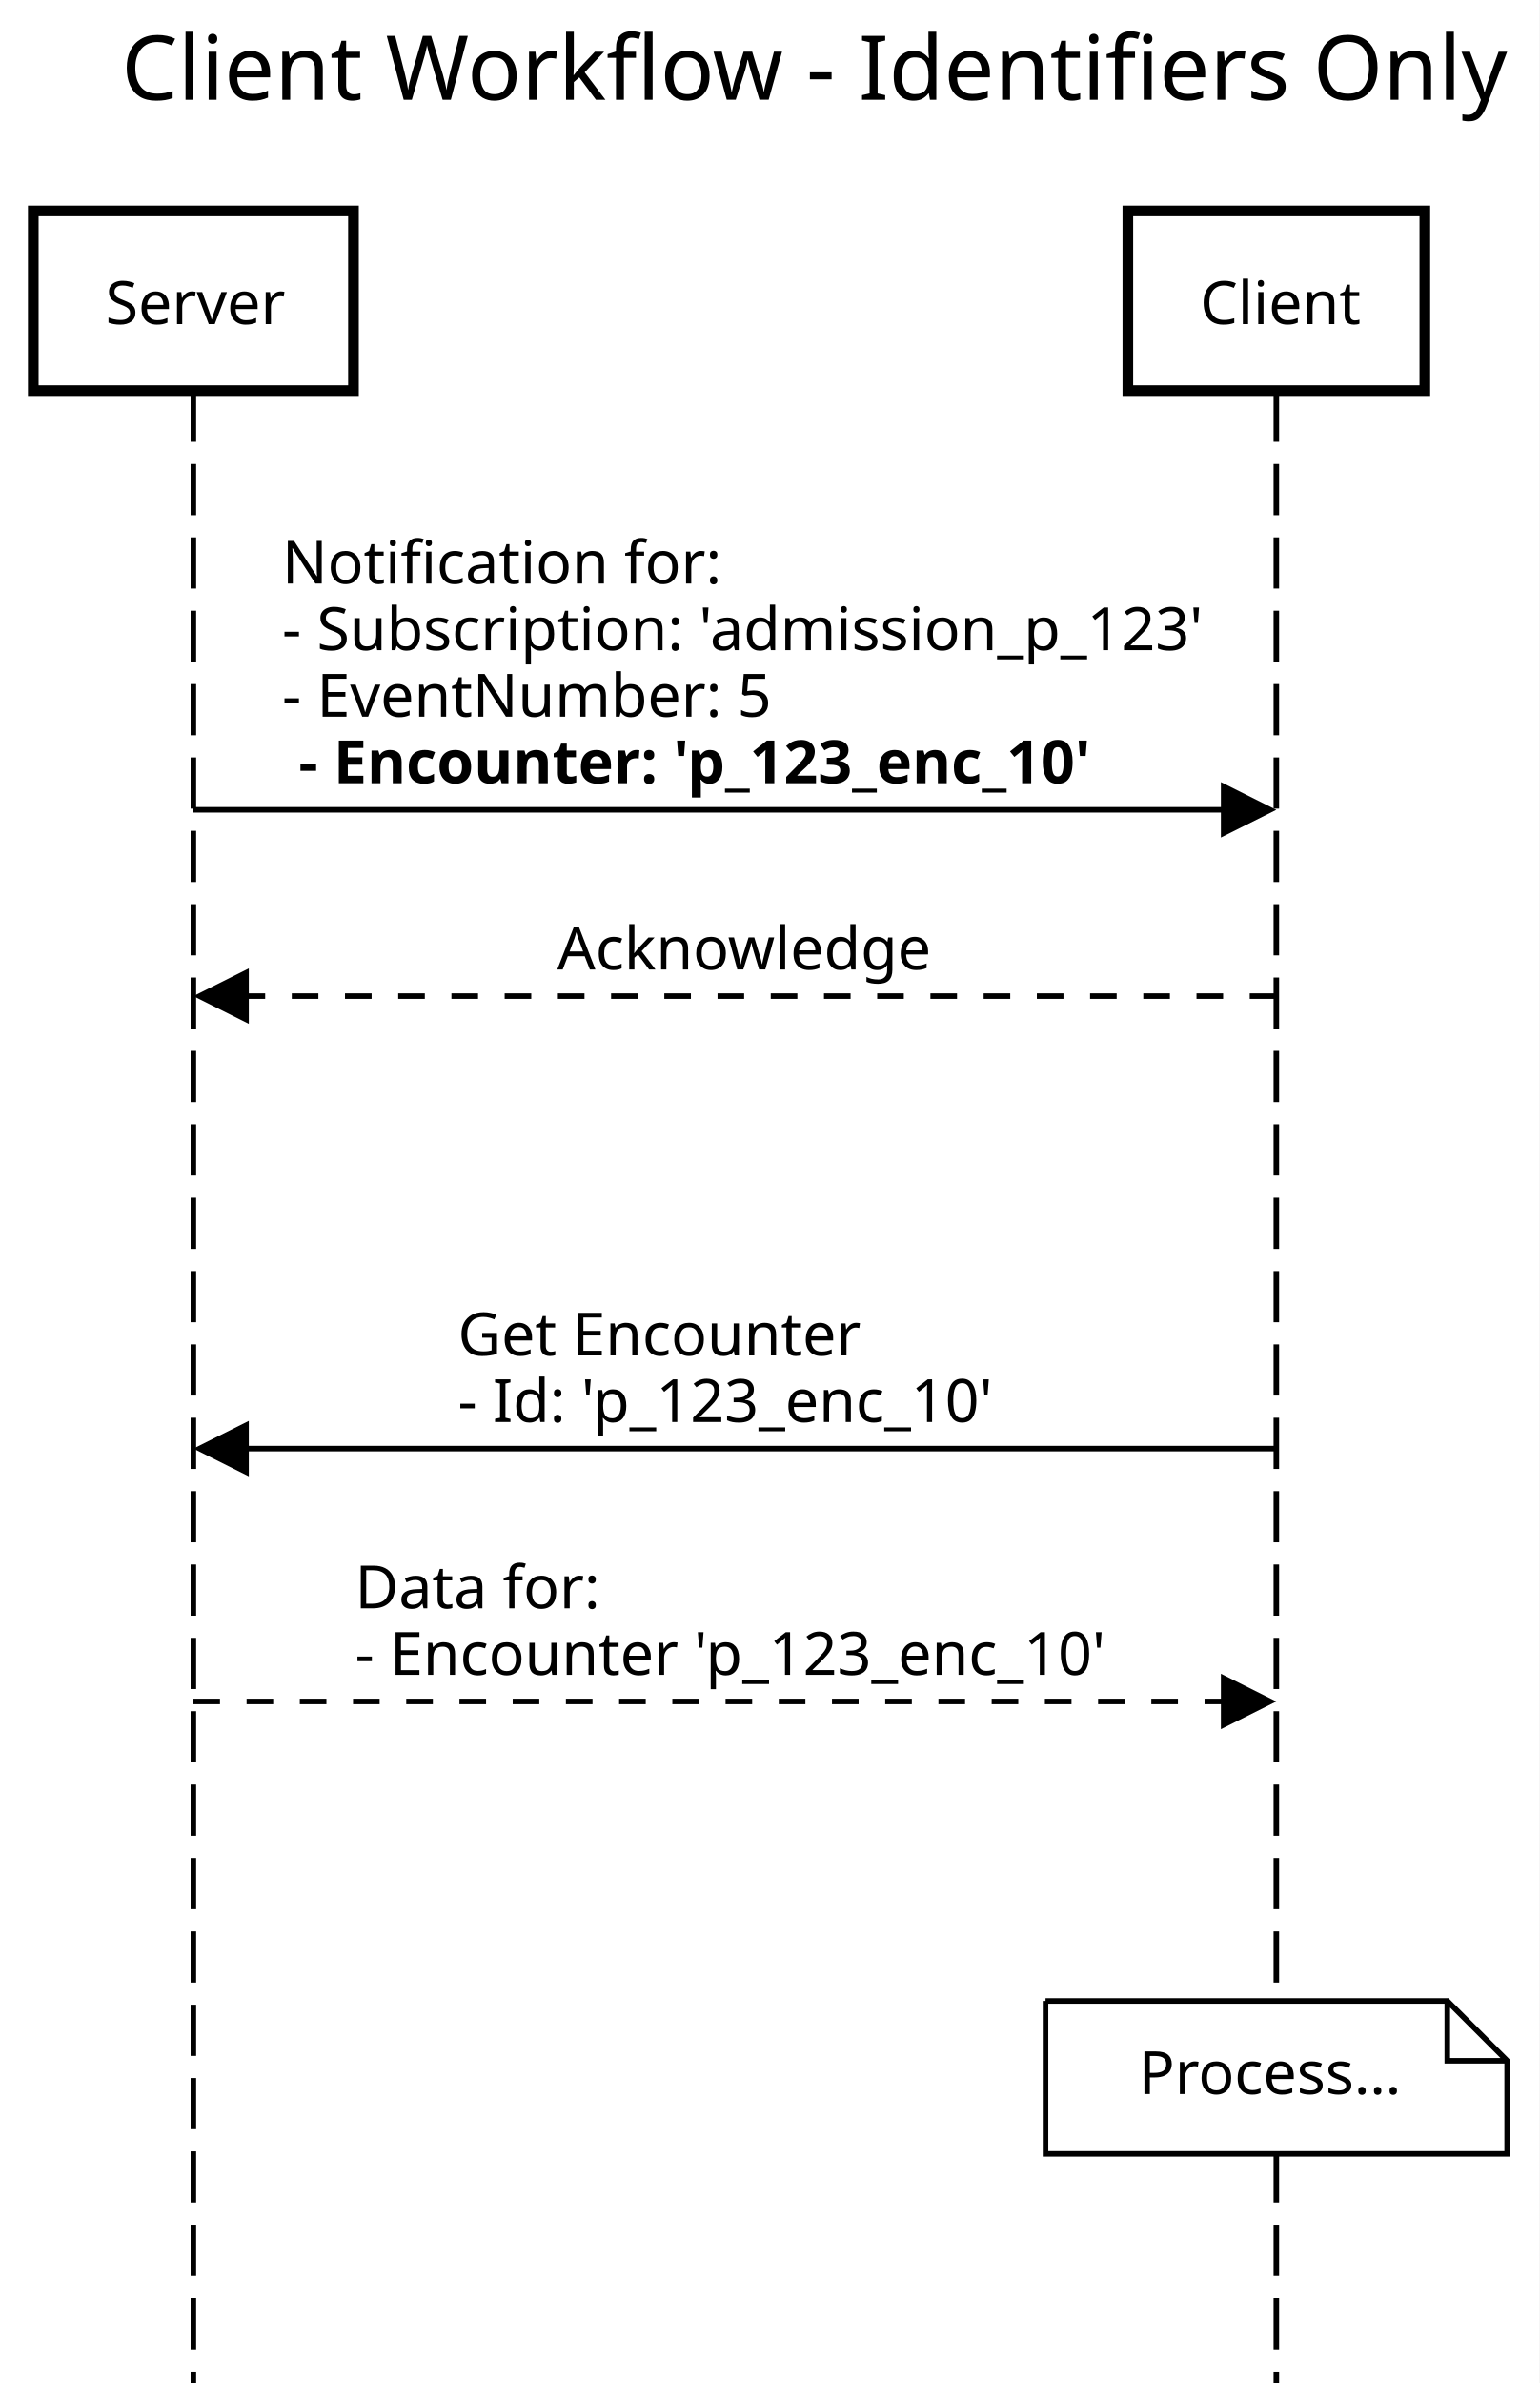
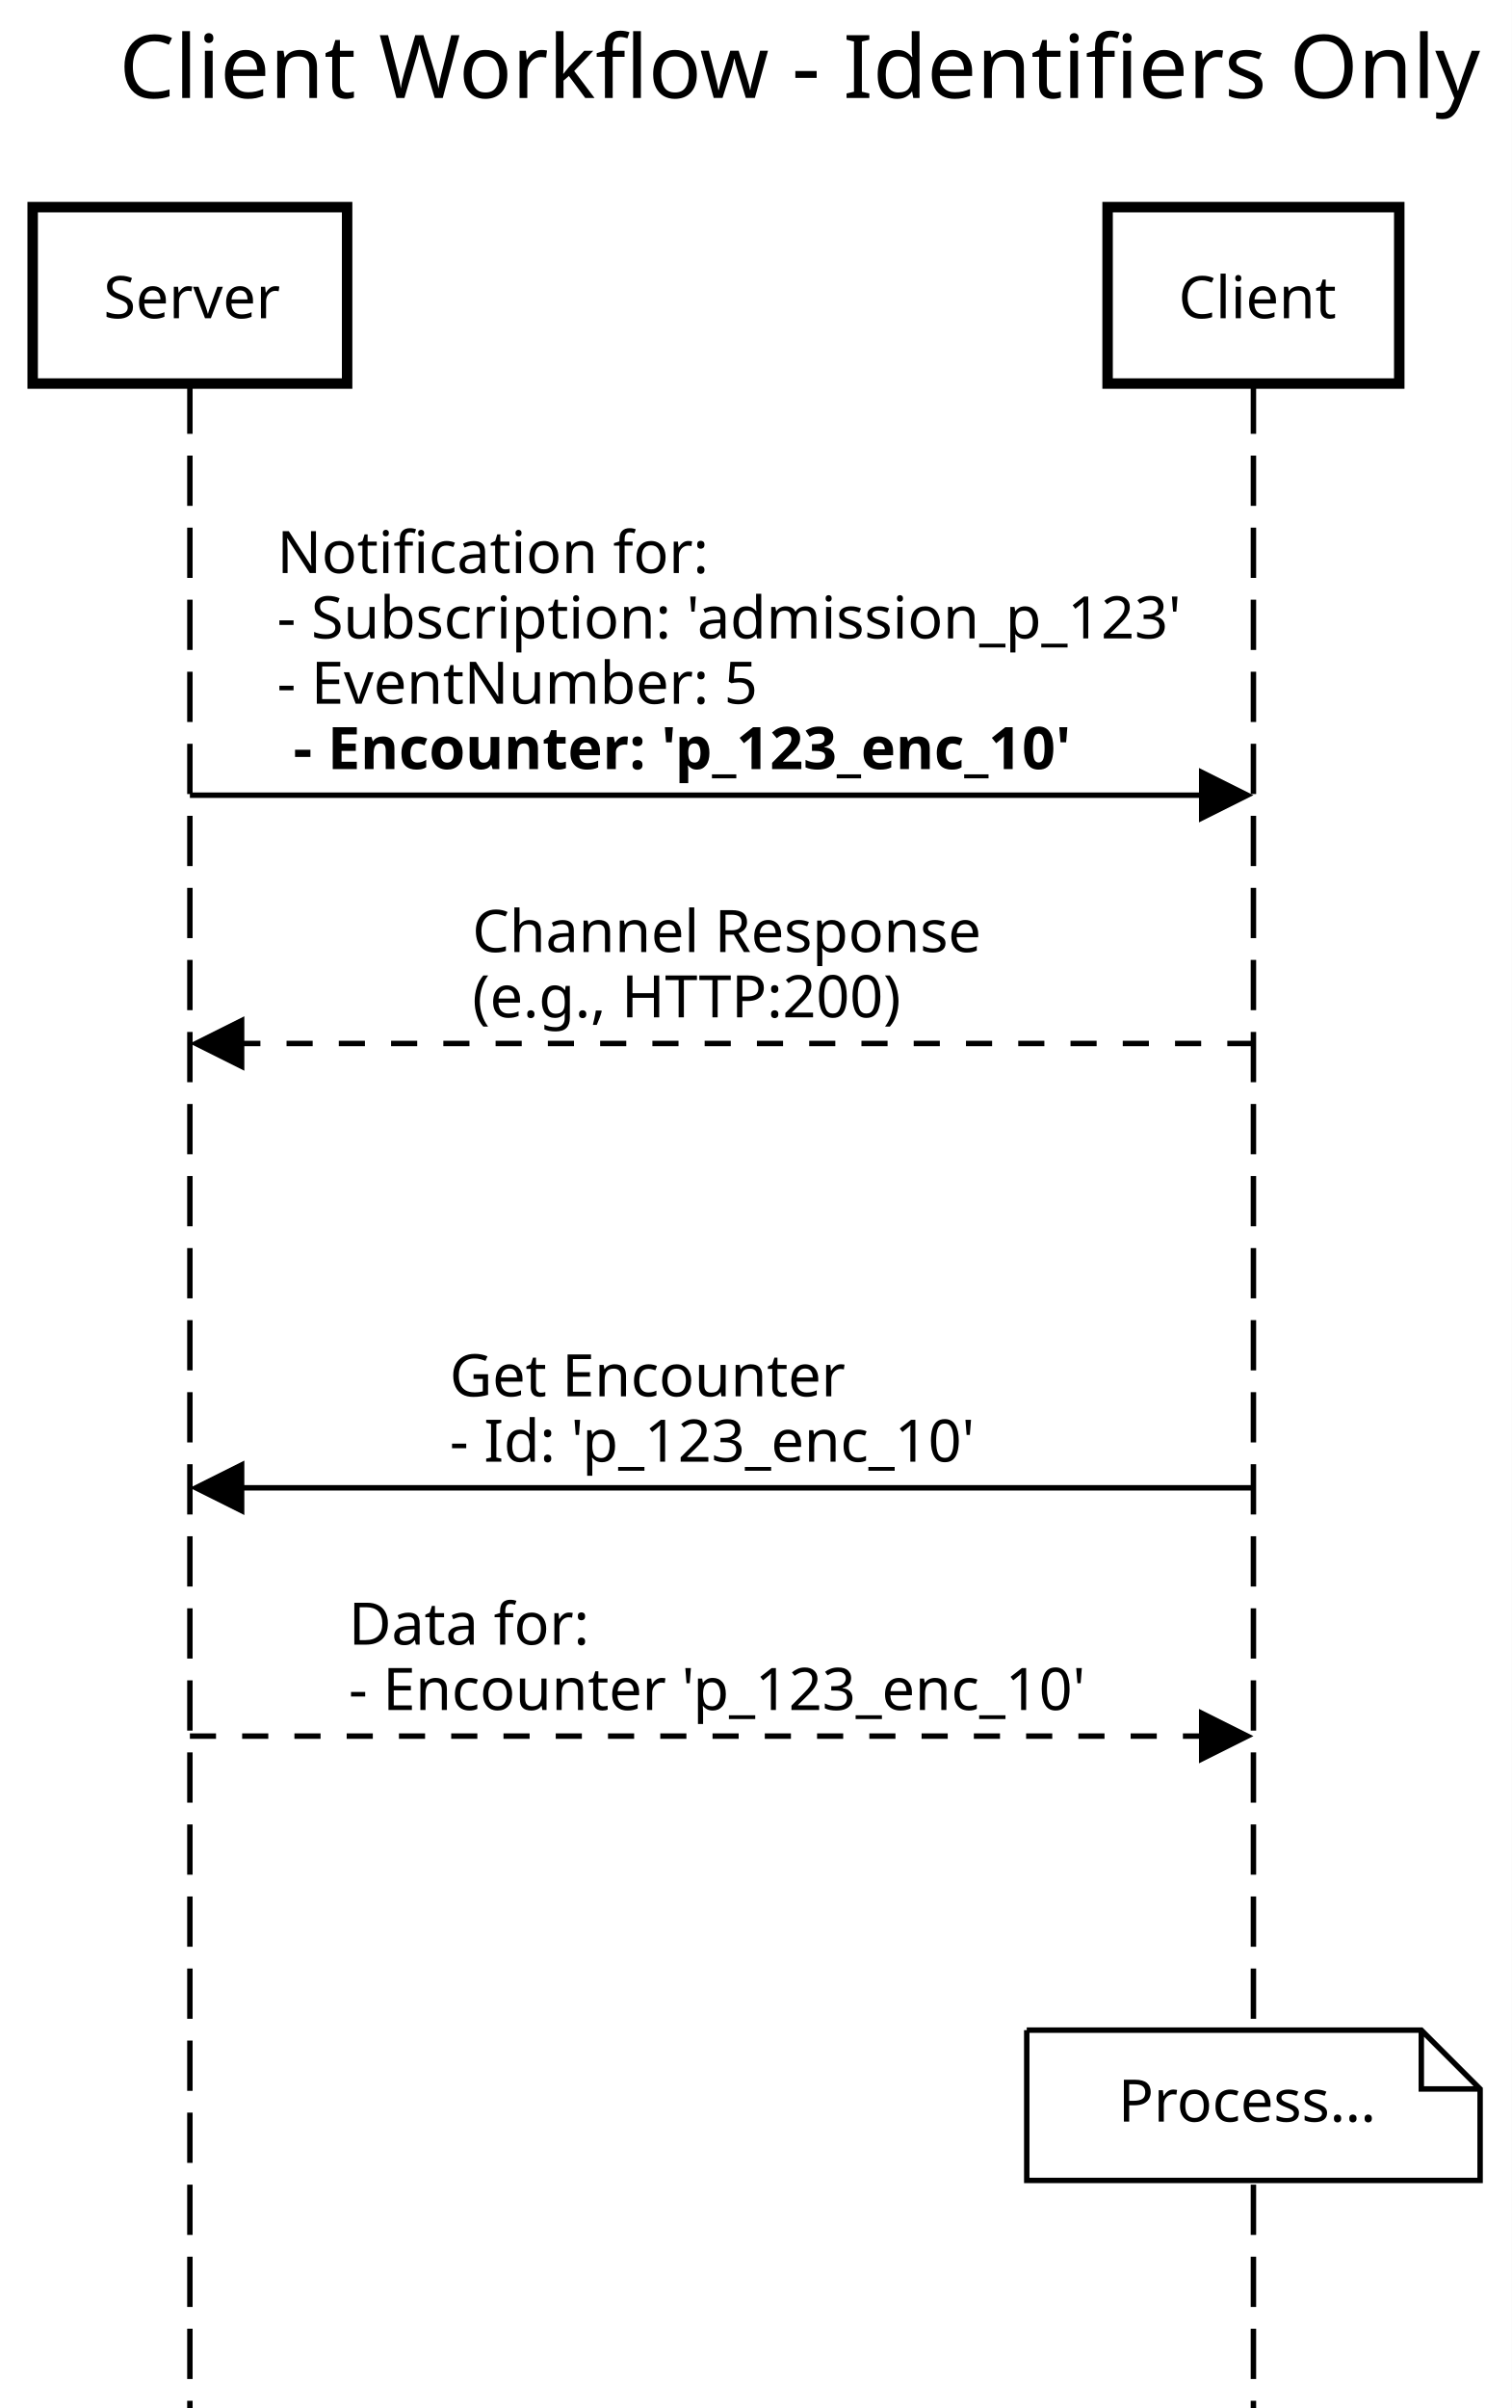
- <svg xmlns="http://www.w3.org/2000/svg" version="1.1" width="378" height="585">
+ <svg xmlns="http://www.w3.org/2000/svg" version="1.1" width="378" height="602">
  <defs />
  <g>
    <g />
    <g />
    <g />
    <g />
    <g />
    <g />
    <g />
    <g />
    <g />
    <g />
    <g />
+     <g />
    <g>
-       <rect fill="white" stroke="none" x="0" y="0" width="378" height="585" />
+       <rect fill="white" stroke="none" x="0" y="0" width="378" height="602" />
    </g>
    <g>
      <text fill="black" stroke="none" font-family="sans-serif" font-size="16.5pt" font-style="normal" font-weight="normal" text-decoration="normal" x="29.78" y="24.503" text-anchor="start" dominant-baseline="alphabetic">Client Workflow - Identifiers Only</text>
    </g>
    <g />
    <g>
-       <path fill="none" stroke="black" paint-order="fill stroke markers" d=" M 47.48 95.888 L 47.48 585.944" stroke-miterlimit="10" stroke-width="1.361" stroke-dasharray="12.566,5.445" />
-       <path fill="none" stroke="black" paint-order="fill stroke markers" d=" M 313.403 95.888 L 313.403 585.944" stroke-miterlimit="10" stroke-width="1.361" stroke-dasharray="12.566,5.445" />
+       <path fill="none" stroke="black" paint-order="fill stroke markers" d=" M 47.48 95.888 L 47.48 602.279" stroke-miterlimit="10" stroke-width="1.361" stroke-dasharray="12.566,5.445" />
+       <path fill="none" stroke="black" paint-order="fill stroke markers" d=" M 313.403 95.888 L 313.403 602.279" stroke-miterlimit="10" stroke-width="1.361" stroke-dasharray="12.566,5.445" />
    </g>
    <g>
      <path fill="none" stroke="none" />
      <g>
        <path fill="white" stroke="black" paint-order="fill stroke markers" d=" M 8.168 51.783 L 86.793 51.783 L 86.793 95.888 L 8.168 95.888 L 8.168 51.783 Z" stroke-miterlimit="10" stroke-width="2.614" stroke-dasharray="" />
      </g>
      <g>
        <g />
        <text fill="black" stroke="none" font-family="sans-serif" font-size="11pt" font-style="normal" font-weight="normal" text-decoration="normal" x="25.891" y="79.552" text-anchor="start" dominant-baseline="alphabetic">Server</text>
      </g>
      <path fill="none" stroke="none" />
      <g>
        <path fill="white" stroke="black" paint-order="fill stroke markers" d=" M 276.939 51.783 L 349.867 51.783 L 349.867 95.888 L 276.939 95.888 L 276.939 51.783 Z" stroke-miterlimit="10" stroke-width="2.614" stroke-dasharray="" />
      </g>
      <g>
        <g />
        <text fill="black" stroke="none" font-family="sans-serif" font-size="11pt" font-style="normal" font-weight="normal" text-decoration="normal" x="294.663" y="79.552" text-anchor="start" dominant-baseline="alphabetic">Client</text>
      </g>
    </g>
    <g>
      <g>
        <g>
          <rect fill="white" stroke="none" x="66.81" y="128.558" width="102.674" height="21.236" />
        </g>
        <g>
          <rect fill="white" stroke="none" x="66.81" y="144.893" width="227.263" height="21.236" />
        </g>
        <g>
          <rect fill="white" stroke="none" x="66.81" y="161.228" width="123.855" height="21.236" />
        </g>
        <g>
          <rect fill="white" stroke="none" x="66.81" y="177.564" width="209.861" height="21.236" />
        </g>
        <text fill="black" stroke="none" font-family="sans-serif" font-size="11pt" font-style="normal" font-weight="normal" text-decoration="normal" x="69.261" y="143.26" text-anchor="start" dominant-baseline="alphabetic">Notification for:</text>
        <text fill="black" stroke="none" font-family="sans-serif" font-size="11pt" font-style="normal" font-weight="normal" text-decoration="normal" x="69.261" y="159.595" text-anchor="start" dominant-baseline="alphabetic"> - Subscription: 'admission_p_123'</text>
        <text fill="black" stroke="none" font-family="sans-serif" font-size="11pt" font-style="normal" font-weight="normal" text-decoration="normal" x="69.261" y="175.93" text-anchor="start" dominant-baseline="alphabetic"> - EventNumber: 5</text>
        <text fill="black" stroke="none" font-family="sans-serif" font-size="11pt" font-style="normal" font-weight="normal" text-decoration="normal" x="69.261" y="192.265" text-anchor="start" dominant-baseline="alphabetic"> </text>
        <text fill="black" stroke="none" font-family="sans-serif" font-size="11pt" font-style="normal" font-weight="bold" text-decoration="normal" x="73.334" y="192.265" text-anchor="start" dominant-baseline="alphabetic">- Encounter: 'p_123_enc_10' </text>
      </g>
      <g>
        <path fill="none" stroke="black" paint-order="fill stroke markers" d=" M 47.48 198.799 L 310.68 198.799" stroke-miterlimit="10" stroke-width="1.361" stroke-dasharray="" />
        <g transform="translate(313.403,198.7994) translate(-313.403,-198.7994)">
          <path fill="black" stroke="none" paint-order="stroke fill markers" d=" M 299.79 191.993 L 313.403 198.799 L 299.79 205.606 Z" />
        </g>
      </g>
      <g>
        <g>
-           <rect fill="white" stroke="none" x="134.391" y="223.302" width="92.102" height="21.236" />
+           <rect fill="white" stroke="none" x="115.644" y="223.302" width="129.596" height="21.236" />
        </g>
-         <text fill="black" stroke="none" font-family="sans-serif" font-size="11pt" font-style="normal" font-weight="normal" text-decoration="normal" x="136.841" y="238.004" text-anchor="start" dominant-baseline="alphabetic">Acknowledge</text>
+         <g>
+           <rect fill="white" stroke="none" x="115.644" y="239.637" width="114.07" height="21.236" />
+         </g>
+         <text fill="black" stroke="none" font-family="sans-serif" font-size="11pt" font-style="normal" font-weight="normal" text-decoration="normal" x="118.094" y="238.004" text-anchor="start" dominant-baseline="alphabetic">Channel Response</text>
+         <text fill="black" stroke="none" font-family="sans-serif" font-size="11pt" font-style="normal" font-weight="normal" text-decoration="normal" x="118.094" y="254.339" text-anchor="start" dominant-baseline="alphabetic">(e.g., HTTP:200)</text>
      </g>
      <g>
-         <path fill="none" stroke="black" paint-order="fill stroke markers" d=" M 313.403 244.538 L 50.203 244.538" stroke-miterlimit="10" stroke-width="1.361" stroke-dasharray="6.534" />
-         <g transform="translate(47.4804,244.538) translate(-47.4804,-244.538)">
-           <path fill="black" stroke="none" paint-order="stroke fill markers" d=" M 61.093 237.732 L 47.48 244.538 L 61.093 251.344 Z" />
+         <path fill="none" stroke="black" paint-order="fill stroke markers" d=" M 313.403 260.873 L 50.203 260.873" stroke-miterlimit="10" stroke-width="1.361" stroke-dasharray="6.534" />
+         <g transform="translate(47.4804,260.8732) translate(-47.4804,-260.8732)">
+           <path fill="black" stroke="none" paint-order="stroke fill markers" d=" M 61.093 254.067 L 47.48 260.873 L 61.093 267.68 Z" />
        </g>
      </g>
      <g>
        <g>
-           <rect fill="white" stroke="none" x="109.985" y="318.046" width="99.432" height="21.236" />
+           <rect fill="white" stroke="none" x="109.985" y="334.382" width="99.432" height="21.236" />
        </g>
        <g>
-           <rect fill="white" stroke="none" x="109.985" y="334.382" width="140.913" height="21.236" />
+           <rect fill="white" stroke="none" x="109.985" y="350.717" width="140.913" height="21.236" />
        </g>
-         <text fill="black" stroke="none" font-family="sans-serif" font-size="11pt" font-style="normal" font-weight="normal" text-decoration="normal" x="112.435" y="332.748" text-anchor="start" dominant-baseline="alphabetic">Get Encounter</text>
-         <text fill="black" stroke="none" font-family="sans-serif" font-size="11pt" font-style="normal" font-weight="normal" text-decoration="normal" x="112.435" y="349.083" text-anchor="start" dominant-baseline="alphabetic"> - Id: 'p_123_enc_10'</text>
+         <text fill="black" stroke="none" font-family="sans-serif" font-size="11pt" font-style="normal" font-weight="normal" text-decoration="normal" x="112.435" y="349.083" text-anchor="start" dominant-baseline="alphabetic">Get Encounter</text>
+         <text fill="black" stroke="none" font-family="sans-serif" font-size="11pt" font-style="normal" font-weight="normal" text-decoration="normal" x="112.435" y="365.418" text-anchor="start" dominant-baseline="alphabetic"> - Id: 'p_123_enc_10'</text>
      </g>
      <g>
-         <path fill="none" stroke="black" paint-order="fill stroke markers" d=" M 313.403 355.617 L 50.203 355.617" stroke-miterlimit="10" stroke-width="1.361" stroke-dasharray="" />
-         <g transform="translate(47.4804,355.6174) translate(-47.4804,-355.6174)">
-           <path fill="black" stroke="none" paint-order="stroke fill markers" d=" M 61.093 348.811 L 47.48 355.617 L 61.093 362.424 Z" />
+         <path fill="none" stroke="black" paint-order="fill stroke markers" d=" M 313.403 371.953 L 50.203 371.953" stroke-miterlimit="10" stroke-width="1.361" stroke-dasharray="" />
+         <g transform="translate(47.4804,371.9526) translate(-47.4804,-371.9526)">
+           <path fill="black" stroke="none" paint-order="stroke fill markers" d=" M 61.093 365.146 L 47.48 371.953 L 61.093 378.759 Z" />
        </g>
      </g>
      <g>
        <g>
-           <rect fill="white" stroke="none" x="84.72" y="380.12" width="61.121" height="21.236" />
+           <rect fill="white" stroke="none" x="84.72" y="396.455" width="61.121" height="21.236" />
        </g>
        <g>
-           <rect fill="white" stroke="none" x="84.72" y="396.455" width="191.443" height="21.236" />
+           <rect fill="white" stroke="none" x="84.72" y="412.791" width="191.443" height="21.236" />
        </g>
-         <text fill="black" stroke="none" font-family="sans-serif" font-size="11pt" font-style="normal" font-weight="normal" text-decoration="normal" x="87.17" y="394.822" text-anchor="start" dominant-baseline="alphabetic">Data for:</text>
-         <text fill="black" stroke="none" font-family="sans-serif" font-size="11pt" font-style="normal" font-weight="normal" text-decoration="normal" x="87.17" y="411.157" text-anchor="start" dominant-baseline="alphabetic"> - Encounter 'p_123_enc_10'</text>
+         <text fill="black" stroke="none" font-family="sans-serif" font-size="11pt" font-style="normal" font-weight="normal" text-decoration="normal" x="87.17" y="411.157" text-anchor="start" dominant-baseline="alphabetic">Data for:</text>
+         <text fill="black" stroke="none" font-family="sans-serif" font-size="11pt" font-style="normal" font-weight="normal" text-decoration="normal" x="87.17" y="427.492" text-anchor="start" dominant-baseline="alphabetic"> - Encounter 'p_123_enc_10'</text>
      </g>
      <g>
-         <path fill="none" stroke="black" paint-order="fill stroke markers" d=" M 47.48 417.691 L 310.68 417.691" stroke-miterlimit="10" stroke-width="1.361" stroke-dasharray="6.534" />
-         <g transform="translate(313.403,417.6911) translate(-313.403,-417.6911)">
-           <path fill="black" stroke="none" paint-order="stroke fill markers" d=" M 299.79 410.885 L 313.403 417.691 L 299.79 424.497 Z" />
+         <path fill="none" stroke="black" paint-order="fill stroke markers" d=" M 47.48 434.026 L 310.68 434.026" stroke-miterlimit="10" stroke-width="1.361" stroke-dasharray="6.534" />
+         <g transform="translate(313.403,434.0264) translate(-313.403,-434.0264)">
+           <path fill="black" stroke="none" paint-order="stroke fill markers" d=" M 299.79 427.22 L 313.403 434.026 L 299.79 440.833 Z" />
        </g>
      </g>
-       <path fill="white" stroke="black" paint-order="fill stroke markers" d=" M 256.726 491.2 L 355.379 491.2 L 370.08 505.901 L 370.08 528.771 L 256.726 528.771 L 256.726 491.2 M 355.379 491.2 L 355.379 505.901 L 370.08 505.901" stroke-miterlimit="10" stroke-width="1.361" stroke-dasharray="" />
+       <path fill="white" stroke="black" paint-order="fill stroke markers" d=" M 256.726 507.535 L 355.379 507.535 L 370.08 522.236 L 370.08 545.106 L 256.726 545.106 L 256.726 507.535 M 355.379 507.535 L 355.379 522.236 L 370.08 522.236" stroke-miterlimit="10" stroke-width="1.361" stroke-dasharray="" />
      <g>
-         <text fill="black" stroke="none" font-family="sans-serif" font-size="11pt" font-style="normal" font-weight="normal" text-decoration="normal" x="279.595" y="514.069" text-anchor="start" dominant-baseline="alphabetic">Process…</text>
+         <text fill="black" stroke="none" font-family="sans-serif" font-size="11pt" font-style="normal" font-weight="normal" text-decoration="normal" x="279.595" y="530.404" text-anchor="start" dominant-baseline="alphabetic">Process…</text>
      </g>
    </g>
    <g />
    <g />
  </g>
</svg>
